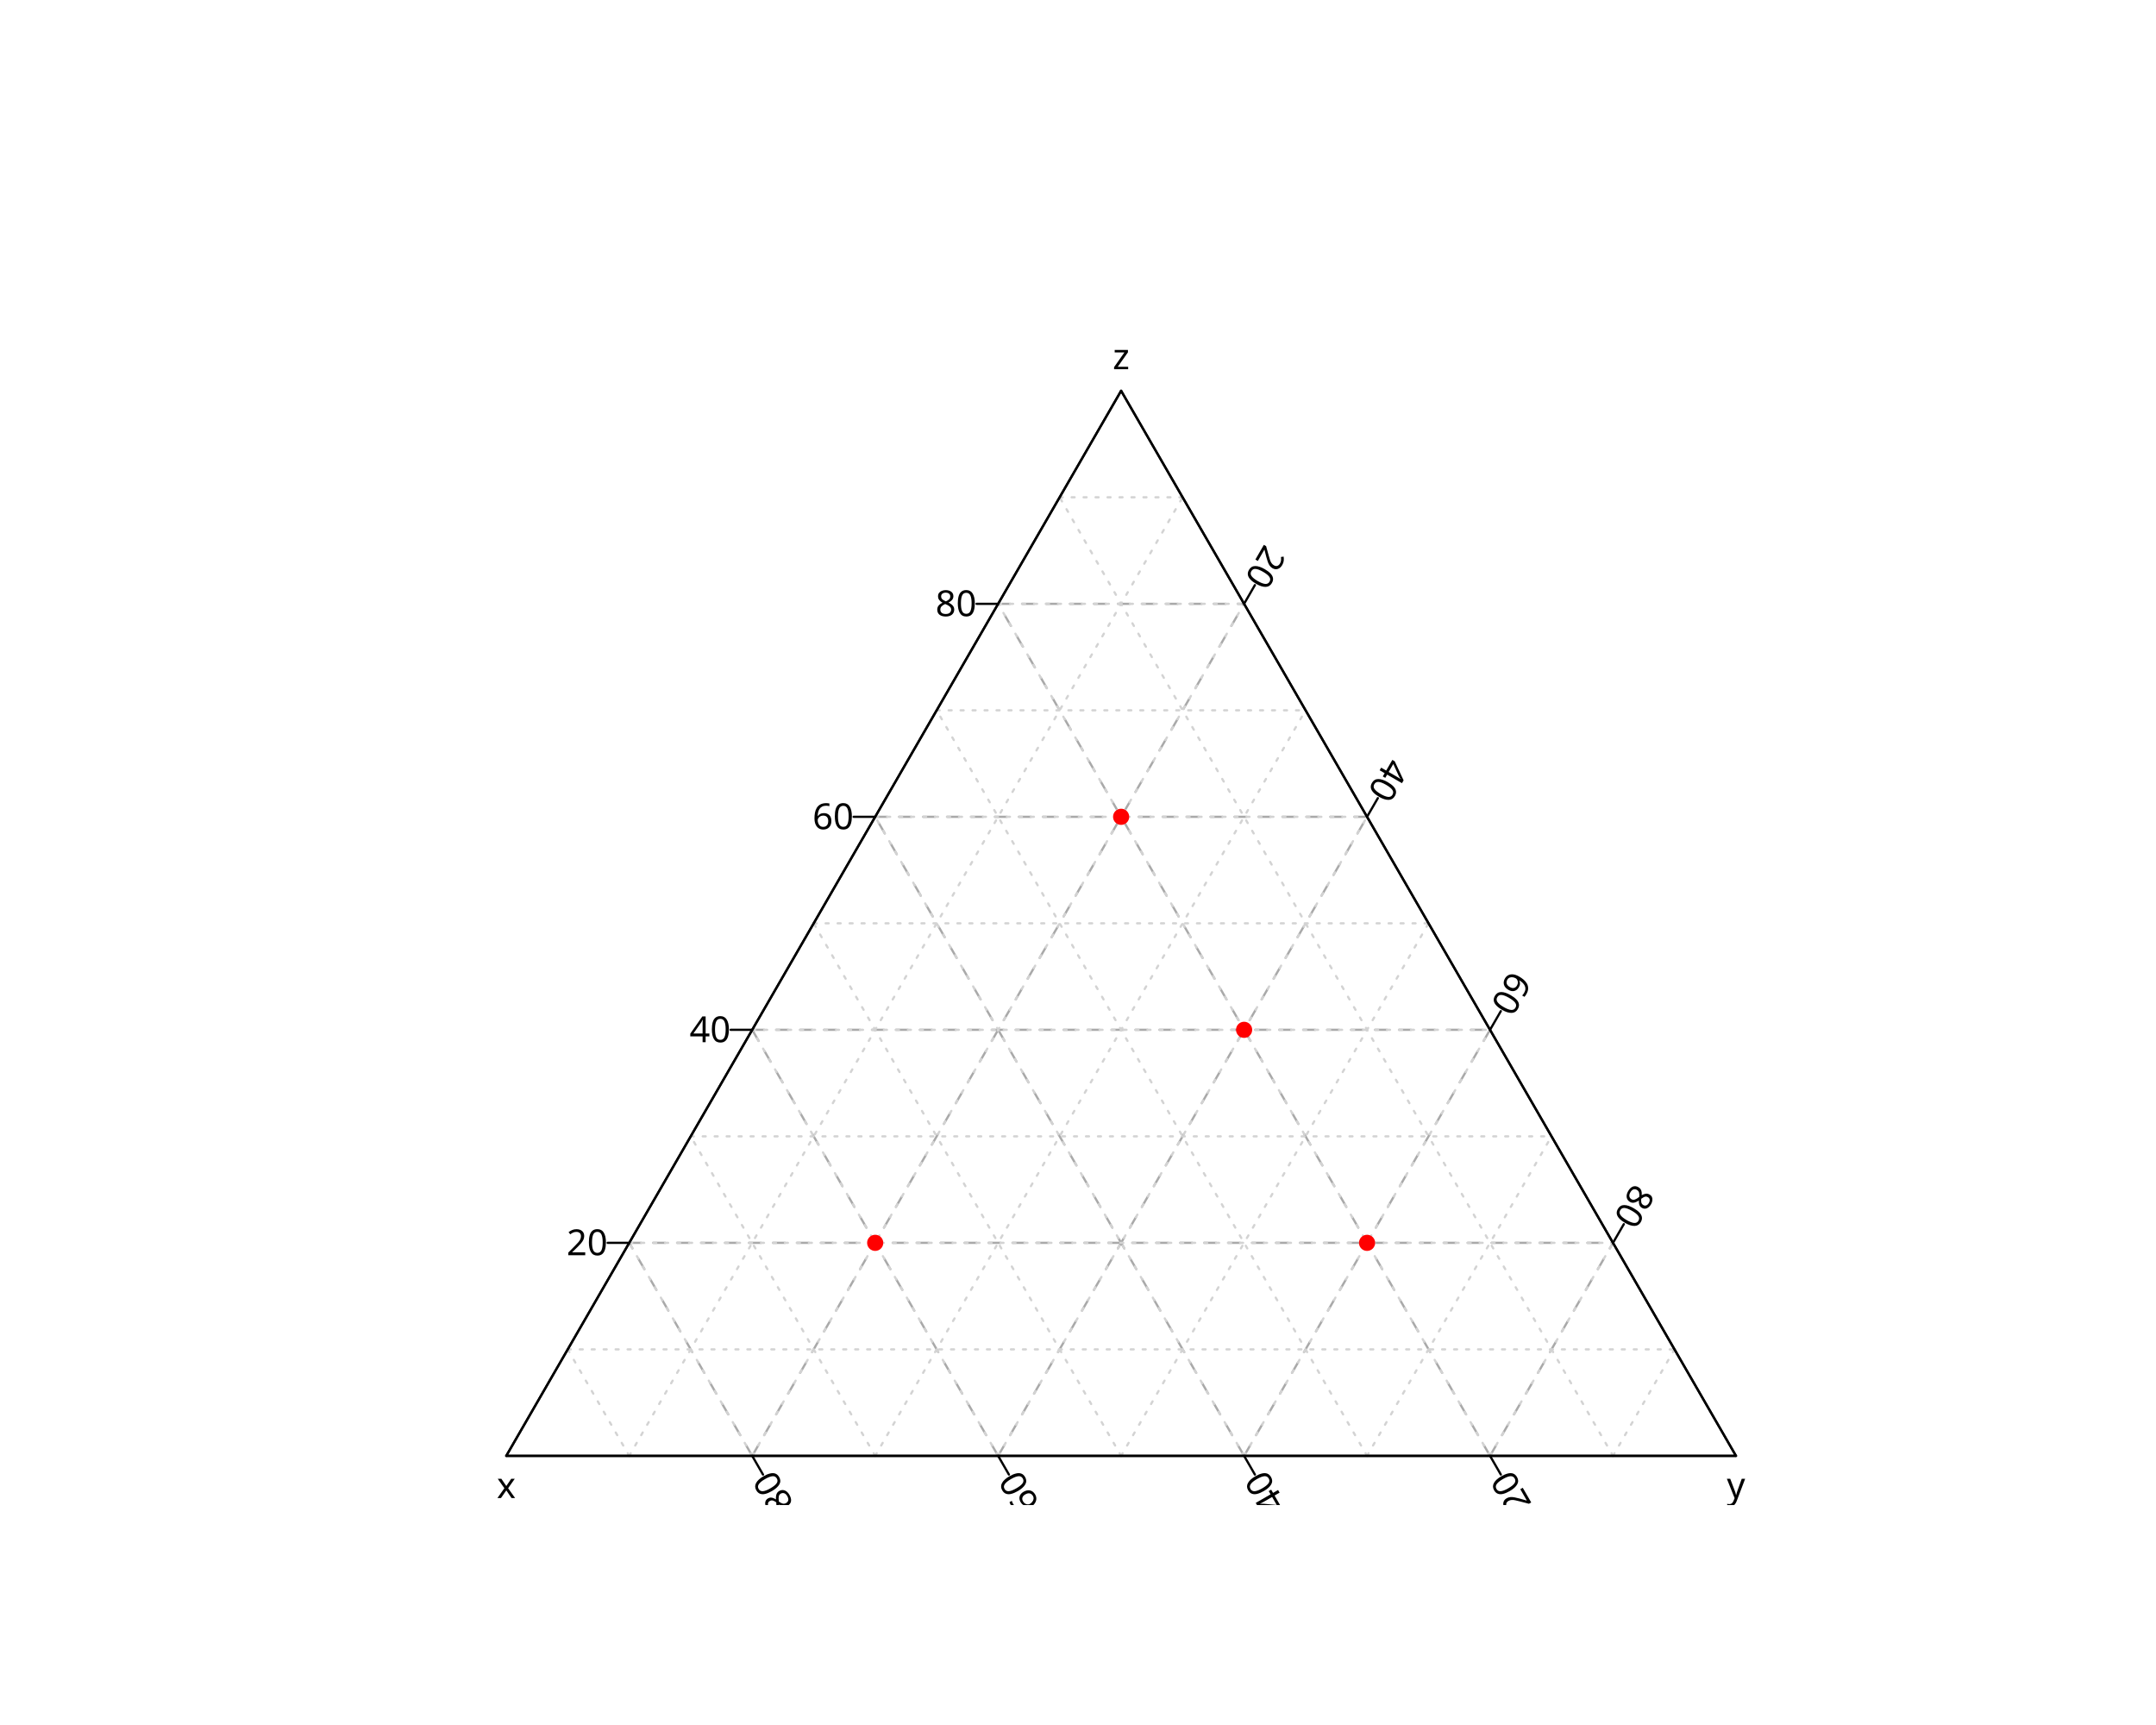
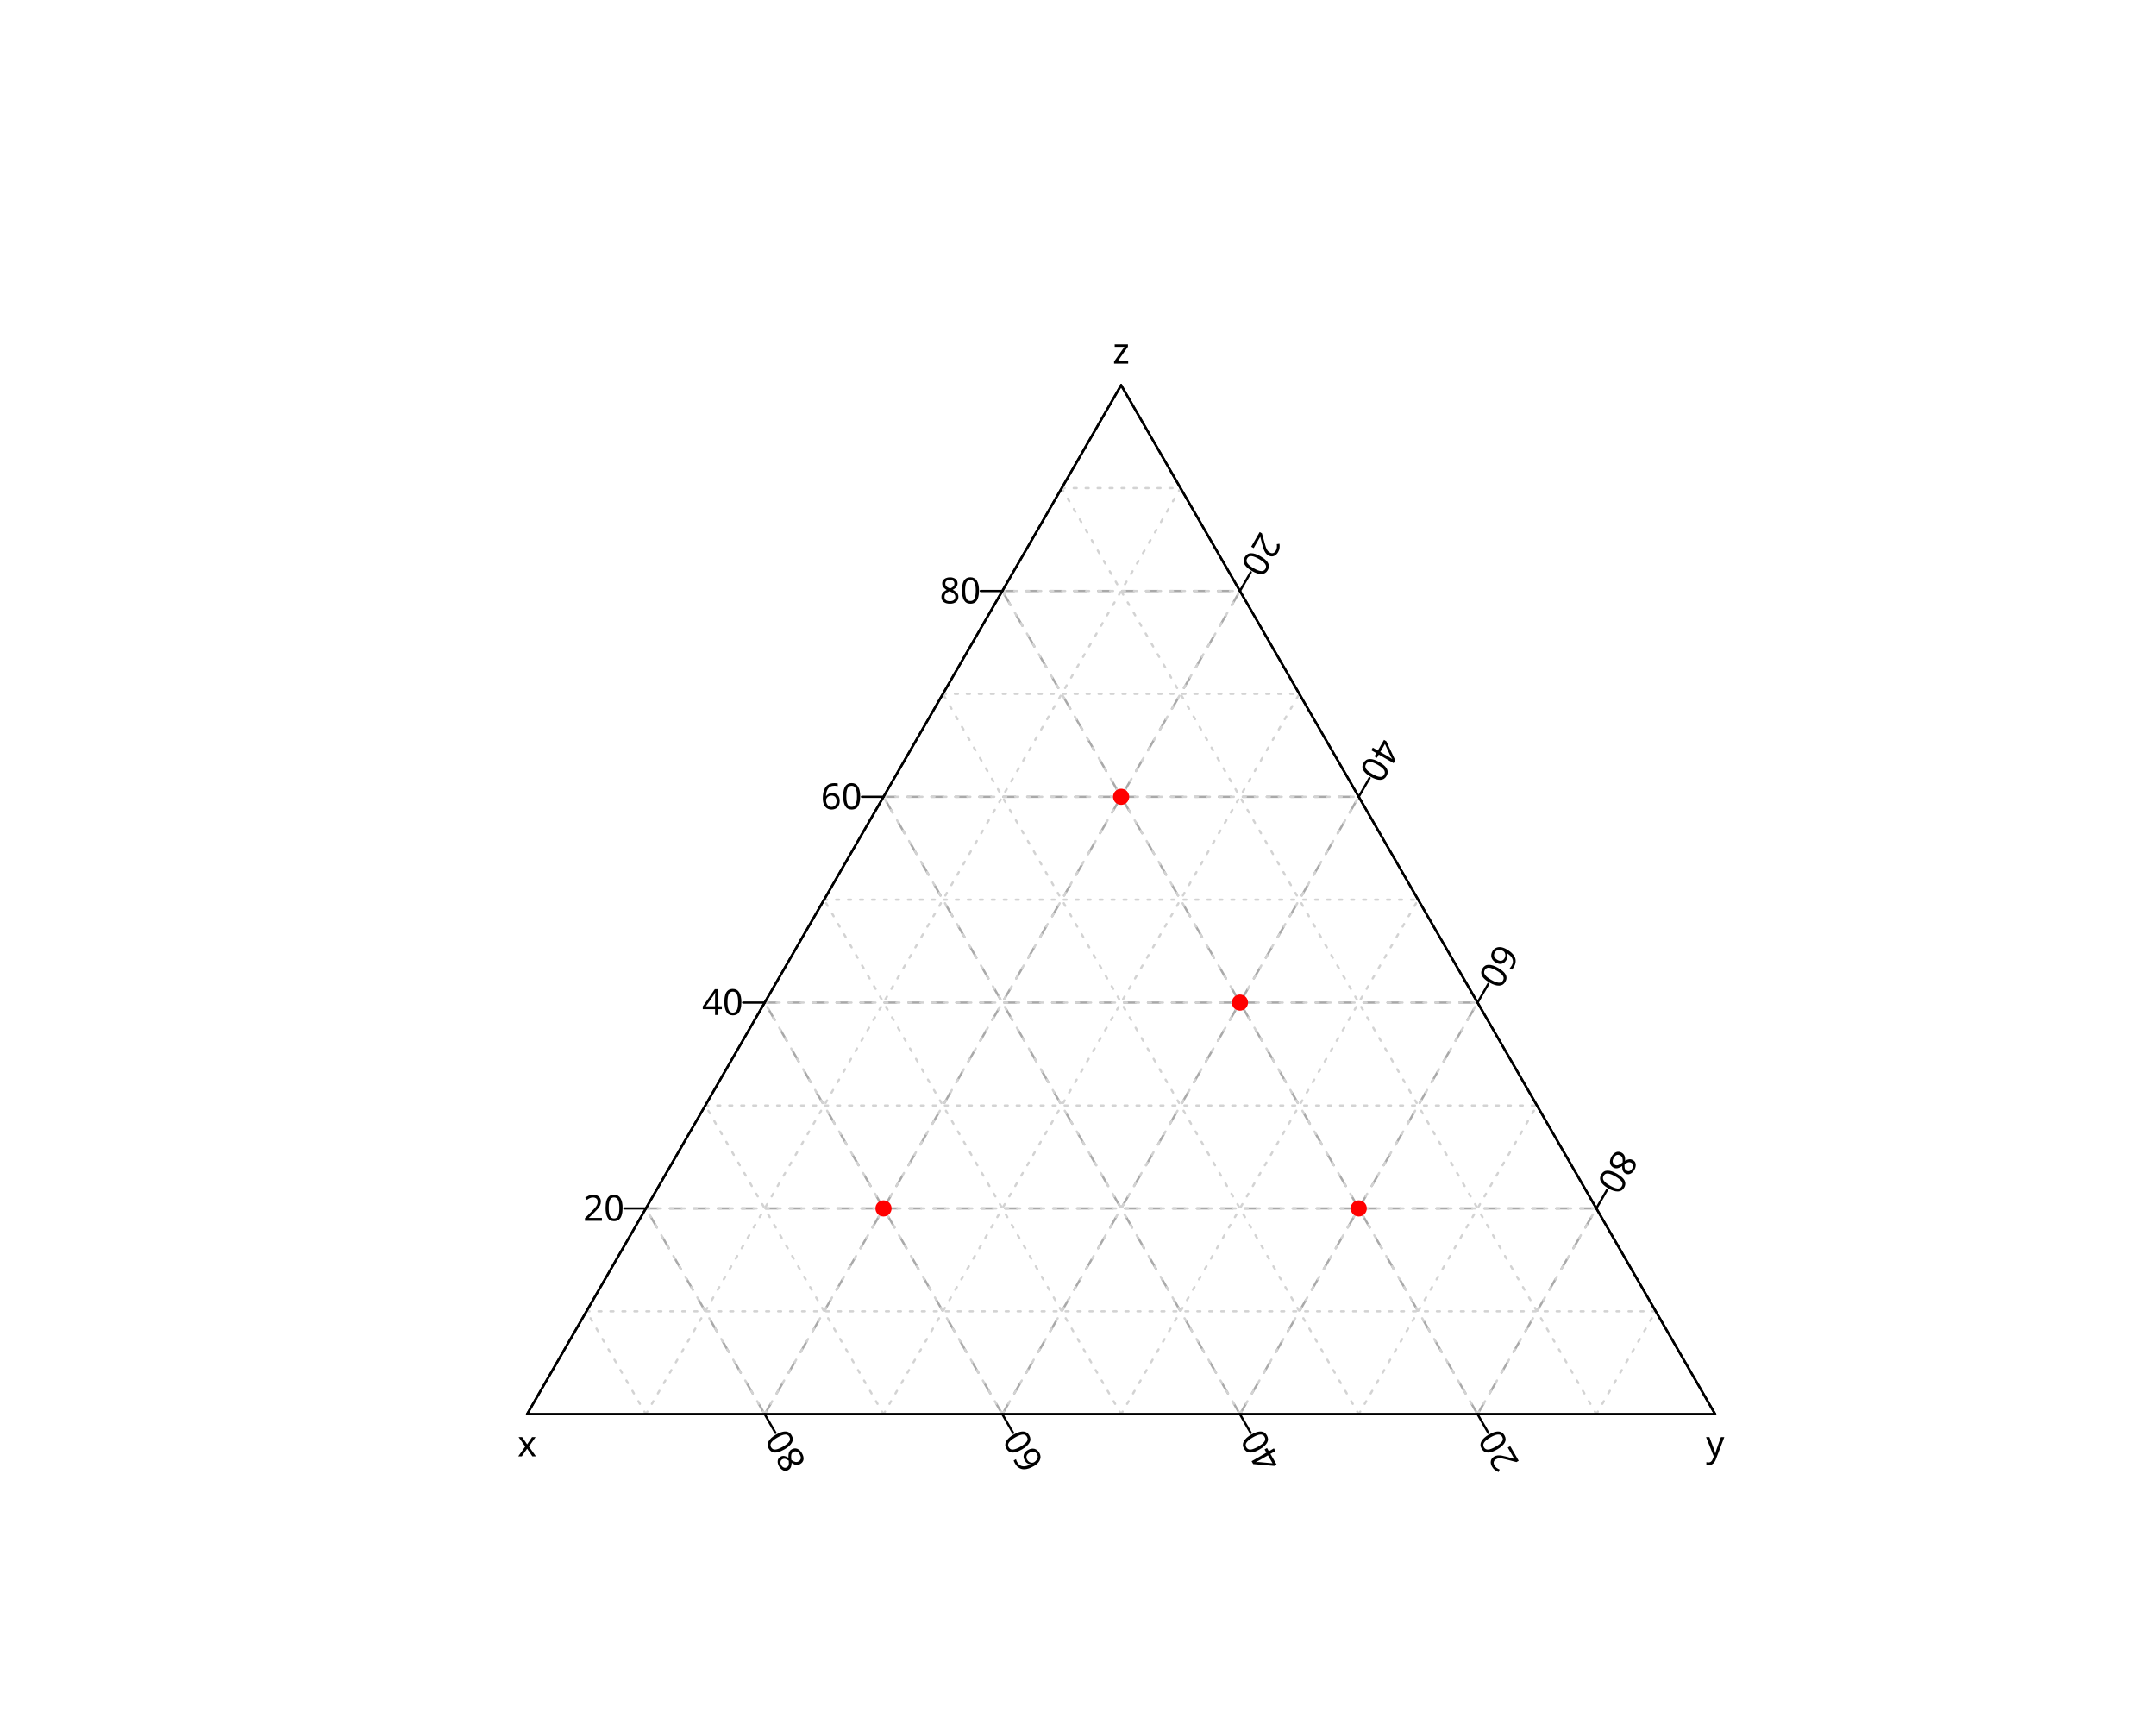
<svg xmlns="http://www.w3.org/2000/svg" class="svglite" data-engine-version="2.0" width="720.00pt" height="576.00pt" viewBox="0 0 720.00 576.00">
  <defs>
    <style type="text/css">
    .svglite line, .svglite polyline, .svglite polygon, .svglite path, .svglite rect, .svglite circle {
      fill: none;
      stroke: #000000;
      stroke-linecap: round;
      stroke-linejoin: round;
      stroke-miterlimit: 10.00;
    }
  </style>
  </defs>
  <rect width="100%" height="100%" style="stroke: none; fill: #FFFFFF;" />
  <defs>
    <clipPath id="cpMC4wMHw3MjAuMDB8MC4wMHw1NzYuMDA=">
      <rect x="0.00" y="0.00" width="720.00" height="576.00" />
    </clipPath>
  </defs>
  <g clip-path="url(#cpMC4wMHw3MjAuMDB8MC4wMHw1NzYuMDA=)">
</g>
  <defs>
    <clipPath id="cpMTUyLjY0fDU5Ni4xNnw1OS4wNHw1MDIuNTY=">
      <rect x="152.64" y="59.04" width="443.52" height="443.52" />
    </clipPath>
  </defs>
  <g clip-path="url(#cpMTUyLjY0fDU5Ni4xNnw1OS4wNHw1MDIuNTY=)">
-     <line x1="497.60" y1="486.13" x2="333.33" y2="201.62" style="stroke-width: 0.75; stroke: #A9A9A9; stroke-dasharray: 4.00,4.00;" />
-     <line x1="497.60" y1="486.13" x2="538.67" y2="415.00" style="stroke-width: 0.75; stroke: #A9A9A9; stroke-dasharray: 4.00,4.00;" />
-     <line x1="210.13" y1="415.00" x2="538.67" y2="415.00" style="stroke-width: 0.75; stroke: #A9A9A9; stroke-dasharray: 4.00,4.00;" />
-     <line x1="415.47" y1="486.13" x2="292.27" y2="272.74" style="stroke-width: 0.75; stroke: #A9A9A9; stroke-dasharray: 4.00,4.00;" />
-     <line x1="415.47" y1="486.13" x2="497.60" y2="343.87" style="stroke-width: 0.75; stroke: #A9A9A9; stroke-dasharray: 4.00,4.00;" />
-     <line x1="251.20" y1="343.87" x2="497.60" y2="343.87" style="stroke-width: 0.75; stroke: #A9A9A9; stroke-dasharray: 4.00,4.00;" />
-     <line x1="333.33" y1="486.13" x2="251.20" y2="343.87" style="stroke-width: 0.75; stroke: #A9A9A9; stroke-dasharray: 4.00,4.00;" />
-     <line x1="333.33" y1="486.13" x2="456.53" y2="272.74" style="stroke-width: 0.75; stroke: #A9A9A9; stroke-dasharray: 4.00,4.00;" />
-     <line x1="292.27" y1="272.74" x2="456.53" y2="272.74" style="stroke-width: 0.75; stroke: #A9A9A9; stroke-dasharray: 4.00,4.00;" />
-     <line x1="251.20" y1="486.13" x2="210.13" y2="415.00" style="stroke-width: 0.75; stroke: #A9A9A9; stroke-dasharray: 4.00,4.00;" />
-     <line x1="251.20" y1="486.13" x2="415.47" y2="201.62" style="stroke-width: 0.75; stroke: #A9A9A9; stroke-dasharray: 4.00,4.00;" />
-     <line x1="333.33" y1="201.62" x2="415.47" y2="201.62" style="stroke-width: 0.75; stroke: #A9A9A9; stroke-dasharray: 4.00,4.00;" />
-     <line x1="538.67" y1="486.13" x2="353.87" y2="166.05" style="stroke-width: 0.75; stroke: #D3D3D3; stroke-dasharray: 1.00,3.00;" />
-     <line x1="538.67" y1="486.13" x2="559.20" y2="450.57" style="stroke-width: 0.75; stroke: #D3D3D3; stroke-dasharray: 1.00,3.00;" />
-     <line x1="189.60" y1="450.57" x2="559.20" y2="450.57" style="stroke-width: 0.75; stroke: #D3D3D3; stroke-dasharray: 1.00,3.00;" />
-     <line x1="497.60" y1="486.13" x2="333.33" y2="201.62" style="stroke-width: 0.75; stroke: #D3D3D3; stroke-dasharray: 1.00,3.00;" />
-     <line x1="497.60" y1="486.13" x2="538.67" y2="415.00" style="stroke-width: 0.75; stroke: #D3D3D3; stroke-dasharray: 1.00,3.00;" />
-     <line x1="210.13" y1="415.00" x2="538.67" y2="415.00" style="stroke-width: 0.75; stroke: #D3D3D3; stroke-dasharray: 1.00,3.00;" />
-     <line x1="456.53" y1="486.13" x2="312.80" y2="237.18" style="stroke-width: 0.75; stroke: #D3D3D3; stroke-dasharray: 1.00,3.00;" />
-     <line x1="456.53" y1="486.13" x2="518.13" y2="379.44" style="stroke-width: 0.75; stroke: #D3D3D3; stroke-dasharray: 1.00,3.00;" />
-     <line x1="230.67" y1="379.44" x2="518.13" y2="379.44" style="stroke-width: 0.75; stroke: #D3D3D3; stroke-dasharray: 1.00,3.00;" />
-     <line x1="415.47" y1="486.13" x2="292.27" y2="272.74" style="stroke-width: 0.75; stroke: #D3D3D3; stroke-dasharray: 1.00,3.00;" />
-     <line x1="415.47" y1="486.13" x2="497.60" y2="343.87" style="stroke-width: 0.75; stroke: #D3D3D3; stroke-dasharray: 1.00,3.00;" />
-     <line x1="251.20" y1="343.87" x2="497.60" y2="343.87" style="stroke-width: 0.75; stroke: #D3D3D3; stroke-dasharray: 1.00,3.00;" />
-     <line x1="374.40" y1="486.13" x2="271.73" y2="308.31" style="stroke-width: 0.75; stroke: #D3D3D3; stroke-dasharray: 1.00,3.00;" />
-     <line x1="374.40" y1="486.13" x2="477.07" y2="308.31" style="stroke-width: 0.75; stroke: #D3D3D3; stroke-dasharray: 1.00,3.00;" />
-     <line x1="271.73" y1="308.31" x2="477.07" y2="308.31" style="stroke-width: 0.75; stroke: #D3D3D3; stroke-dasharray: 1.00,3.00;" />
-     <line x1="333.33" y1="486.13" x2="251.20" y2="343.87" style="stroke-width: 0.75; stroke: #D3D3D3; stroke-dasharray: 1.00,3.00;" />
-     <line x1="333.33" y1="486.13" x2="456.53" y2="272.74" style="stroke-width: 0.75; stroke: #D3D3D3; stroke-dasharray: 1.00,3.00;" />
-     <line x1="292.27" y1="272.74" x2="456.53" y2="272.74" style="stroke-width: 0.75; stroke: #D3D3D3; stroke-dasharray: 1.00,3.00;" />
-     <line x1="292.27" y1="486.13" x2="230.67" y2="379.44" style="stroke-width: 0.75; stroke: #D3D3D3; stroke-dasharray: 1.00,3.00;" />
-     <line x1="292.27" y1="486.13" x2="436.00" y2="237.18" style="stroke-width: 0.75; stroke: #D3D3D3; stroke-dasharray: 1.00,3.00;" />
-     <line x1="312.80" y1="237.18" x2="436.00" y2="237.18" style="stroke-width: 0.75; stroke: #D3D3D3; stroke-dasharray: 1.00,3.00;" />
-     <line x1="251.20" y1="486.13" x2="210.13" y2="415.00" style="stroke-width: 0.75; stroke: #D3D3D3; stroke-dasharray: 1.00,3.00;" />
-     <line x1="251.20" y1="486.13" x2="415.47" y2="201.62" style="stroke-width: 0.75; stroke: #D3D3D3; stroke-dasharray: 1.00,3.00;" />
-     <line x1="333.33" y1="201.62" x2="415.47" y2="201.62" style="stroke-width: 0.75; stroke: #D3D3D3; stroke-dasharray: 1.00,3.00;" />
-     <line x1="210.13" y1="486.13" x2="189.60" y2="450.57" style="stroke-width: 0.75; stroke: #D3D3D3; stroke-dasharray: 1.00,3.00;" />
-     <line x1="210.13" y1="486.13" x2="394.93" y2="166.05" style="stroke-width: 0.75; stroke: #D3D3D3; stroke-dasharray: 1.00,3.00;" />
-     <line x1="353.87" y1="166.05" x2="394.93" y2="166.05" style="stroke-width: 0.75; stroke: #D3D3D3; stroke-dasharray: 1.00,3.00;" />
-     <text transform="translate(258.38,490.30) rotate(-120)" text-anchor="end" style="font-size: 12.00px; font-family: sans;" textLength="13.35px" lengthAdjust="spacingAndGlyphs">80</text>
-     <text transform="translate(340.51,490.30) rotate(-120)" text-anchor="end" style="font-size: 12.00px; font-family: sans;" textLength="13.35px" lengthAdjust="spacingAndGlyphs">60</text>
-     <text transform="translate(422.64,490.30) rotate(-120)" text-anchor="end" style="font-size: 12.00px; font-family: sans;" textLength="13.35px" lengthAdjust="spacingAndGlyphs">40</text>
-     <text transform="translate(504.78,490.30) rotate(-120)" text-anchor="end" style="font-size: 12.00px; font-family: sans;" textLength="13.35px" lengthAdjust="spacingAndGlyphs">20</text>
-     <line x1="169.07" y1="486.13" x2="579.73" y2="486.13" style="stroke-width: 0.75;" />
-     <line x1="251.20" y1="486.13" x2="254.80" y2="492.37" style="stroke-width: 0.75;" />
-     <line x1="333.33" y1="486.13" x2="336.93" y2="492.37" style="stroke-width: 0.75;" />
-     <line x1="415.47" y1="486.13" x2="419.07" y2="492.37" style="stroke-width: 0.75;" />
-     <line x1="497.60" y1="486.13" x2="501.20" y2="492.37" style="stroke-width: 0.75;" />
-     <text transform="translate(538.69,406.70) rotate(-240)" text-anchor="end" style="font-size: 12.00px; font-family: sans;" textLength="13.35px" lengthAdjust="spacingAndGlyphs">80</text>
-     <text transform="translate(497.62,335.57) rotate(-240)" text-anchor="end" style="font-size: 12.00px; font-family: sans;" textLength="13.35px" lengthAdjust="spacingAndGlyphs">60</text>
-     <text transform="translate(456.56,264.44) rotate(-240)" text-anchor="end" style="font-size: 12.00px; font-family: sans;" textLength="13.35px" lengthAdjust="spacingAndGlyphs">40</text>
-     <text transform="translate(415.49,193.32) rotate(-240)" text-anchor="end" style="font-size: 12.00px; font-family: sans;" textLength="13.35px" lengthAdjust="spacingAndGlyphs">20</text>
-     <line x1="579.73" y1="486.13" x2="374.40" y2="130.49" style="stroke-width: 0.75;" />
-     <line x1="538.67" y1="415.00" x2="542.27" y2="408.77" style="stroke-width: 0.75;" />
-     <line x1="497.60" y1="343.87" x2="501.20" y2="337.64" style="stroke-width: 0.75;" />
-     <line x1="456.53" y1="272.74" x2="460.13" y2="266.51" style="stroke-width: 0.75;" />
-     <line x1="415.47" y1="201.62" x2="419.07" y2="195.38" style="stroke-width: 0.75;" />
-     <text x="326.13" y="205.74" text-anchor="end" style="font-size: 12.00px; font-family: sans;" textLength="13.35px" lengthAdjust="spacingAndGlyphs">80</text>
-     <text x="285.07" y="276.87" text-anchor="end" style="font-size: 12.00px; font-family: sans;" textLength="13.35px" lengthAdjust="spacingAndGlyphs">60</text>
-     <text x="244.00" y="348.00" text-anchor="end" style="font-size: 12.00px; font-family: sans;" textLength="13.35px" lengthAdjust="spacingAndGlyphs">40</text>
-     <text x="202.93" y="419.13" text-anchor="end" style="font-size: 12.00px; font-family: sans;" textLength="13.35px" lengthAdjust="spacingAndGlyphs">20</text>
-     <line x1="374.40" y1="130.49" x2="169.07" y2="486.13" style="stroke-width: 0.75;" />
-     <line x1="333.33" y1="201.62" x2="326.13" y2="201.62" style="stroke-width: 0.75;" />
-     <line x1="292.27" y1="272.74" x2="285.07" y2="272.74" style="stroke-width: 0.75;" />
-     <line x1="251.20" y1="343.87" x2="244.00" y2="343.87" style="stroke-width: 0.75;" />
-     <line x1="210.13" y1="415.00" x2="202.93" y2="415.00" style="stroke-width: 0.75;" />
-     <polygon points="169.07,486.13 374.40,130.49 579.73,486.13 " style="stroke-width: 0.75; fill: none;" />
-     <text x="169.07" y="500.22" text-anchor="middle" style="font-size: 12.00px; font-family: sans;" textLength="6.00px" lengthAdjust="spacingAndGlyphs">x</text>
-     <text x="579.73" y="500.22" text-anchor="middle" style="font-size: 12.00px; font-family: sans;" textLength="6.00px" lengthAdjust="spacingAndGlyphs">y</text>
-     <text x="374.40" y="123.29" text-anchor="middle" style="font-size: 12.00px; font-family: sans;" textLength="6.00px" lengthAdjust="spacingAndGlyphs">z</text>
-     <circle cx="374.40" cy="272.74" r="2.70" style="stroke-width: 0.75; stroke: none; fill: #FF0000;" />
-     <circle cx="292.27" cy="415.00" r="2.70" style="stroke-width: 0.75; stroke: none; fill: #FF0000;" />
-     <circle cx="456.53" cy="415.00" r="2.70" style="stroke-width: 0.75; stroke: none; fill: #FF0000;" />
-     <circle cx="415.47" cy="343.87" r="2.70" style="stroke-width: 0.75; stroke: none; fill: #FF0000;" />
+     <line x1="493.43" y1="472.22" x2="334.72" y2="197.34" style="stroke-width: 0.75; stroke: #A9A9A9; stroke-dasharray: 4.00,4.00;" />
+     <line x1="493.43" y1="472.22" x2="533.10" y2="403.50" style="stroke-width: 0.75; stroke: #A9A9A9; stroke-dasharray: 4.00,4.00;" />
+     <line x1="215.70" y1="403.50" x2="533.10" y2="403.50" style="stroke-width: 0.75; stroke: #A9A9A9; stroke-dasharray: 4.00,4.00;" />
+     <line x1="414.08" y1="472.22" x2="295.05" y2="266.06" style="stroke-width: 0.75; stroke: #A9A9A9; stroke-dasharray: 4.00,4.00;" />
+     <line x1="414.08" y1="472.22" x2="493.43" y2="334.78" style="stroke-width: 0.75; stroke: #A9A9A9; stroke-dasharray: 4.00,4.00;" />
+     <line x1="255.37" y1="334.78" x2="493.43" y2="334.78" style="stroke-width: 0.75; stroke: #A9A9A9; stroke-dasharray: 4.00,4.00;" />
+     <line x1="334.72" y1="472.22" x2="255.37" y2="334.78" style="stroke-width: 0.75; stroke: #A9A9A9; stroke-dasharray: 4.00,4.00;" />
+     <line x1="334.72" y1="472.22" x2="453.75" y2="266.06" style="stroke-width: 0.75; stroke: #A9A9A9; stroke-dasharray: 4.00,4.00;" />
+     <line x1="295.05" y1="266.06" x2="453.75" y2="266.06" style="stroke-width: 0.75; stroke: #A9A9A9; stroke-dasharray: 4.00,4.00;" />
+     <line x1="255.37" y1="472.22" x2="215.70" y2="403.50" style="stroke-width: 0.75; stroke: #A9A9A9; stroke-dasharray: 4.00,4.00;" />
+     <line x1="255.37" y1="472.22" x2="414.08" y2="197.34" style="stroke-width: 0.75; stroke: #A9A9A9; stroke-dasharray: 4.00,4.00;" />
+     <line x1="334.72" y1="197.34" x2="414.08" y2="197.34" style="stroke-width: 0.75; stroke: #A9A9A9; stroke-dasharray: 4.00,4.00;" />
+     <line x1="533.10" y1="472.22" x2="354.56" y2="162.98" style="stroke-width: 0.75; stroke: #D3D3D3; stroke-dasharray: 1.00,3.00;" />
+     <line x1="533.10" y1="472.22" x2="552.94" y2="437.86" style="stroke-width: 0.75; stroke: #D3D3D3; stroke-dasharray: 1.00,3.00;" />
+     <line x1="195.86" y1="437.86" x2="552.94" y2="437.86" style="stroke-width: 0.75; stroke: #D3D3D3; stroke-dasharray: 1.00,3.00;" />
+     <line x1="493.43" y1="472.22" x2="334.72" y2="197.34" style="stroke-width: 0.75; stroke: #D3D3D3; stroke-dasharray: 1.00,3.00;" />
+     <line x1="493.43" y1="472.22" x2="533.10" y2="403.50" style="stroke-width: 0.75; stroke: #D3D3D3; stroke-dasharray: 1.00,3.00;" />
+     <line x1="215.70" y1="403.50" x2="533.10" y2="403.50" style="stroke-width: 0.75; stroke: #D3D3D3; stroke-dasharray: 1.00,3.00;" />
+     <line x1="453.75" y1="472.22" x2="314.89" y2="231.70" style="stroke-width: 0.75; stroke: #D3D3D3; stroke-dasharray: 1.00,3.00;" />
+     <line x1="453.75" y1="472.22" x2="513.26" y2="369.14" style="stroke-width: 0.75; stroke: #D3D3D3; stroke-dasharray: 1.00,3.00;" />
+     <line x1="235.54" y1="369.14" x2="513.26" y2="369.14" style="stroke-width: 0.75; stroke: #D3D3D3; stroke-dasharray: 1.00,3.00;" />
+     <line x1="414.08" y1="472.22" x2="295.05" y2="266.06" style="stroke-width: 0.75; stroke: #D3D3D3; stroke-dasharray: 1.00,3.00;" />
+     <line x1="414.08" y1="472.22" x2="493.43" y2="334.78" style="stroke-width: 0.75; stroke: #D3D3D3; stroke-dasharray: 1.00,3.00;" />
+     <line x1="255.37" y1="334.78" x2="493.43" y2="334.78" style="stroke-width: 0.75; stroke: #D3D3D3; stroke-dasharray: 1.00,3.00;" />
+     <line x1="374.40" y1="472.22" x2="275.21" y2="300.42" style="stroke-width: 0.75; stroke: #D3D3D3; stroke-dasharray: 1.00,3.00;" />
+     <line x1="374.40" y1="472.22" x2="473.59" y2="300.42" style="stroke-width: 0.75; stroke: #D3D3D3; stroke-dasharray: 1.00,3.00;" />
+     <line x1="275.21" y1="300.42" x2="473.59" y2="300.42" style="stroke-width: 0.75; stroke: #D3D3D3; stroke-dasharray: 1.00,3.00;" />
+     <line x1="334.72" y1="472.22" x2="255.37" y2="334.78" style="stroke-width: 0.75; stroke: #D3D3D3; stroke-dasharray: 1.00,3.00;" />
+     <line x1="334.72" y1="472.22" x2="453.75" y2="266.06" style="stroke-width: 0.75; stroke: #D3D3D3; stroke-dasharray: 1.00,3.00;" />
+     <line x1="295.05" y1="266.06" x2="453.75" y2="266.06" style="stroke-width: 0.75; stroke: #D3D3D3; stroke-dasharray: 1.00,3.00;" />
+     <line x1="295.05" y1="472.22" x2="235.54" y2="369.14" style="stroke-width: 0.75; stroke: #D3D3D3; stroke-dasharray: 1.00,3.00;" />
+     <line x1="295.05" y1="472.22" x2="433.91" y2="231.70" style="stroke-width: 0.75; stroke: #D3D3D3; stroke-dasharray: 1.00,3.00;" />
+     <line x1="314.89" y1="231.70" x2="433.91" y2="231.70" style="stroke-width: 0.75; stroke: #D3D3D3; stroke-dasharray: 1.00,3.00;" />
+     <line x1="255.37" y1="472.22" x2="215.70" y2="403.50" style="stroke-width: 0.75; stroke: #D3D3D3; stroke-dasharray: 1.00,3.00;" />
+     <line x1="255.37" y1="472.22" x2="414.08" y2="197.34" style="stroke-width: 0.75; stroke: #D3D3D3; stroke-dasharray: 1.00,3.00;" />
+     <line x1="334.72" y1="197.34" x2="414.08" y2="197.34" style="stroke-width: 0.75; stroke: #D3D3D3; stroke-dasharray: 1.00,3.00;" />
+     <line x1="215.70" y1="472.22" x2="195.86" y2="437.86" style="stroke-width: 0.75; stroke: #D3D3D3; stroke-dasharray: 1.00,3.00;" />
+     <line x1="215.70" y1="472.22" x2="394.24" y2="162.98" style="stroke-width: 0.75; stroke: #D3D3D3; stroke-dasharray: 1.00,3.00;" />
+     <line x1="354.56" y1="162.98" x2="394.24" y2="162.98" style="stroke-width: 0.75; stroke: #D3D3D3; stroke-dasharray: 1.00,3.00;" />
+     <text transform="translate(262.55,476.39) rotate(-120)" text-anchor="end" style="font-size: 12.00px; font-family: sans;" textLength="13.35px" lengthAdjust="spacingAndGlyphs">80</text>
+     <text transform="translate(341.90,476.39) rotate(-120)" text-anchor="end" style="font-size: 12.00px; font-family: sans;" textLength="13.35px" lengthAdjust="spacingAndGlyphs">60</text>
+     <text transform="translate(421.25,476.39) rotate(-120)" text-anchor="end" style="font-size: 12.00px; font-family: sans;" textLength="13.35px" lengthAdjust="spacingAndGlyphs">40</text>
+     <text transform="translate(500.60,476.39) rotate(-120)" text-anchor="end" style="font-size: 12.00px; font-family: sans;" textLength="13.35px" lengthAdjust="spacingAndGlyphs">20</text>
+     <line x1="176.02" y1="472.22" x2="572.78" y2="472.22" style="stroke-width: 0.75;" />
+     <line x1="255.37" y1="472.22" x2="258.97" y2="478.46" style="stroke-width: 0.75;" />
+     <line x1="334.72" y1="472.22" x2="338.32" y2="478.46" style="stroke-width: 0.75;" />
+     <line x1="414.08" y1="472.22" x2="417.68" y2="478.46" style="stroke-width: 0.75;" />
+     <line x1="493.43" y1="472.22" x2="497.03" y2="478.46" style="stroke-width: 0.75;" />
+     <text transform="translate(533.13,395.20) rotate(-240)" text-anchor="end" style="font-size: 12.00px; font-family: sans;" textLength="13.35px" lengthAdjust="spacingAndGlyphs">80</text>
+     <text transform="translate(493.45,326.48) rotate(-240)" text-anchor="end" style="font-size: 12.00px; font-family: sans;" textLength="13.35px" lengthAdjust="spacingAndGlyphs">60</text>
+     <text transform="translate(453.77,257.76) rotate(-240)" text-anchor="end" style="font-size: 12.00px; font-family: sans;" textLength="13.35px" lengthAdjust="spacingAndGlyphs">40</text>
+     <text transform="translate(414.10,189.04) rotate(-240)" text-anchor="end" style="font-size: 12.00px; font-family: sans;" textLength="13.35px" lengthAdjust="spacingAndGlyphs">20</text>
+     <line x1="572.78" y1="472.22" x2="374.40" y2="128.62" style="stroke-width: 0.75;" />
+     <line x1="533.10" y1="403.50" x2="536.70" y2="397.27" style="stroke-width: 0.75;" />
+     <line x1="493.43" y1="334.78" x2="497.03" y2="328.55" style="stroke-width: 0.75;" />
+     <line x1="453.75" y1="266.06" x2="457.35" y2="259.83" style="stroke-width: 0.75;" />
+     <line x1="414.08" y1="197.34" x2="417.68" y2="191.11" style="stroke-width: 0.75;" />
+     <text x="327.52" y="201.47" text-anchor="end" style="font-size: 12.00px; font-family: sans;" textLength="13.35px" lengthAdjust="spacingAndGlyphs">80</text>
+     <text x="287.85" y="270.19" text-anchor="end" style="font-size: 12.00px; font-family: sans;" textLength="13.35px" lengthAdjust="spacingAndGlyphs">60</text>
+     <text x="248.17" y="338.91" text-anchor="end" style="font-size: 12.00px; font-family: sans;" textLength="13.35px" lengthAdjust="spacingAndGlyphs">40</text>
+     <text x="208.50" y="407.63" text-anchor="end" style="font-size: 12.00px; font-family: sans;" textLength="13.35px" lengthAdjust="spacingAndGlyphs">20</text>
+     <line x1="374.40" y1="128.62" x2="176.02" y2="472.22" style="stroke-width: 0.75;" />
+     <line x1="334.72" y1="197.34" x2="327.52" y2="197.34" style="stroke-width: 0.75;" />
+     <line x1="295.05" y1="266.06" x2="287.85" y2="266.06" style="stroke-width: 0.75;" />
+     <line x1="255.37" y1="334.78" x2="248.17" y2="334.78" style="stroke-width: 0.75;" />
+     <line x1="215.70" y1="403.50" x2="208.50" y2="403.50" style="stroke-width: 0.75;" />
+     <polygon points="176.02,472.22 374.40,128.62 572.78,472.22 " style="stroke-width: 0.75; fill: none;" />
+     <text x="176.02" y="486.30" text-anchor="middle" style="font-size: 12.00px; font-family: sans;" textLength="6.00px" lengthAdjust="spacingAndGlyphs">x</text>
+     <text x="572.78" y="486.30" text-anchor="middle" style="font-size: 12.00px; font-family: sans;" textLength="6.00px" lengthAdjust="spacingAndGlyphs">y</text>
+     <text x="374.40" y="121.42" text-anchor="middle" style="font-size: 12.00px; font-family: sans;" textLength="6.00px" lengthAdjust="spacingAndGlyphs">z</text>
+     <circle cx="374.40" cy="266.06" r="2.70" style="stroke-width: 0.75; stroke: none; fill: #FF0000;" />
+     <circle cx="295.05" cy="403.50" r="2.70" style="stroke-width: 0.75; stroke: none; fill: #FF0000;" />
+     <circle cx="453.75" cy="403.50" r="2.70" style="stroke-width: 0.75; stroke: none; fill: #FF0000;" />
+     <circle cx="414.08" cy="334.78" r="2.70" style="stroke-width: 0.75; stroke: none; fill: #FF0000;" />
  </g>
</svg>
